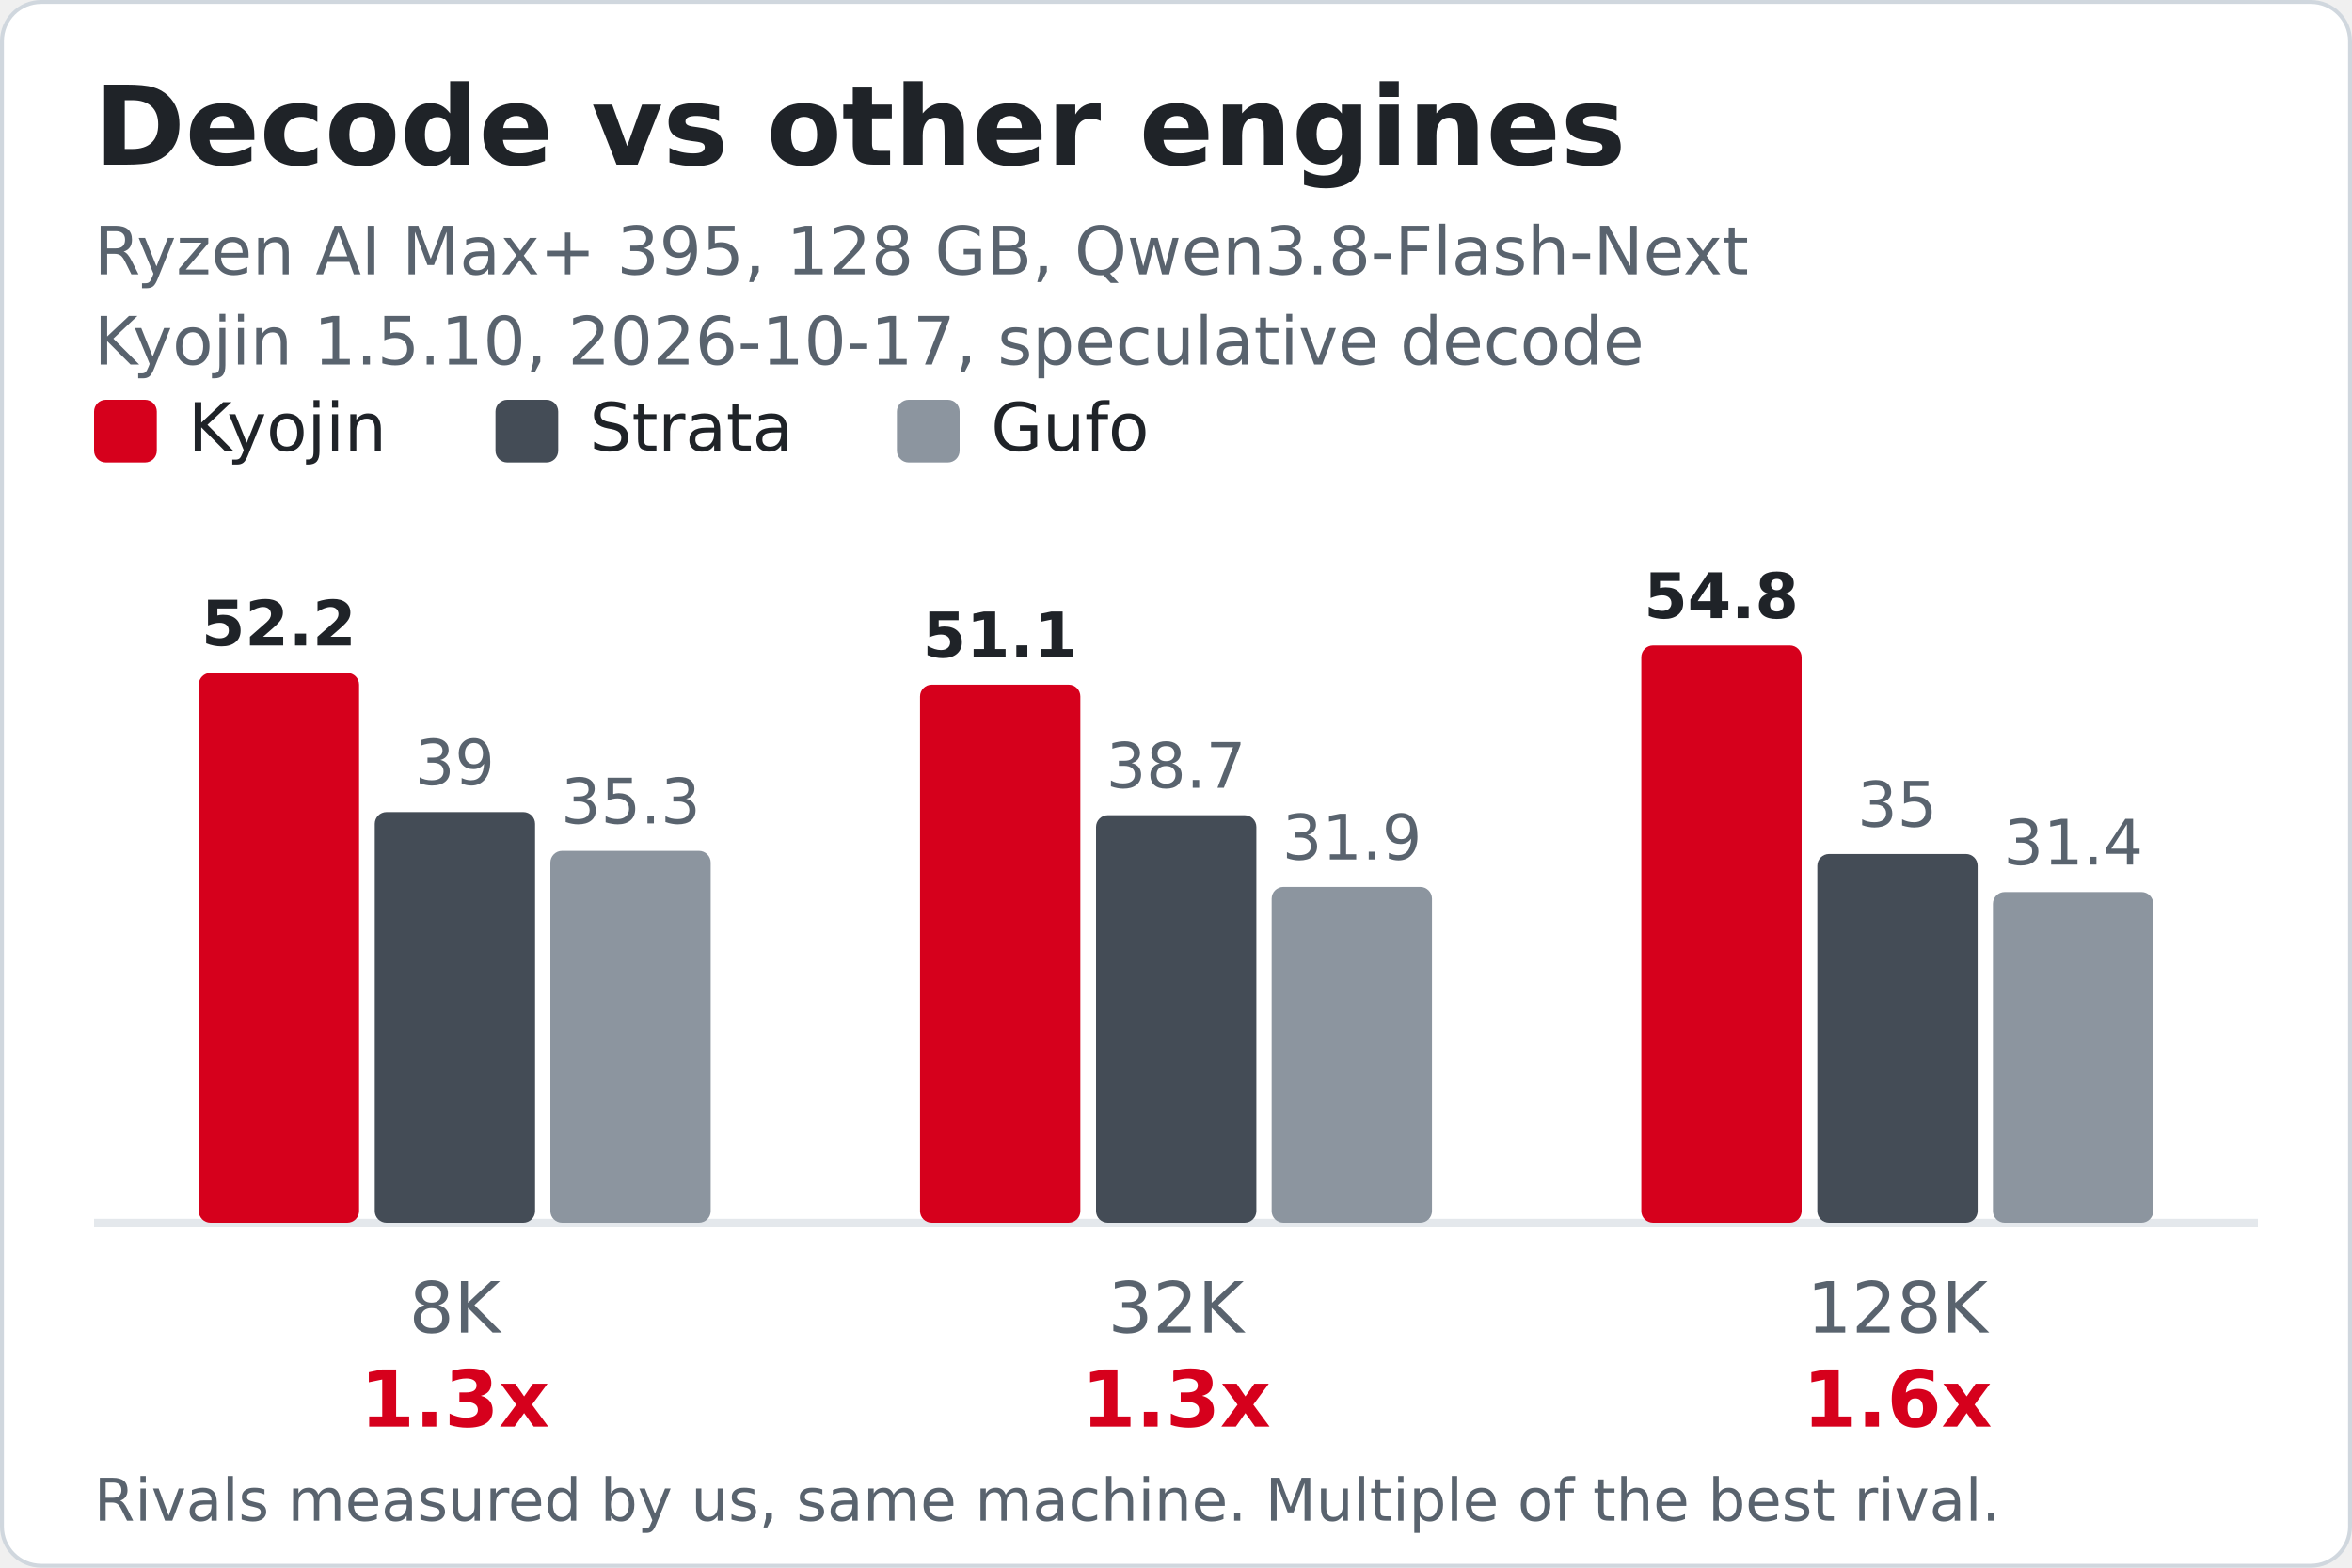
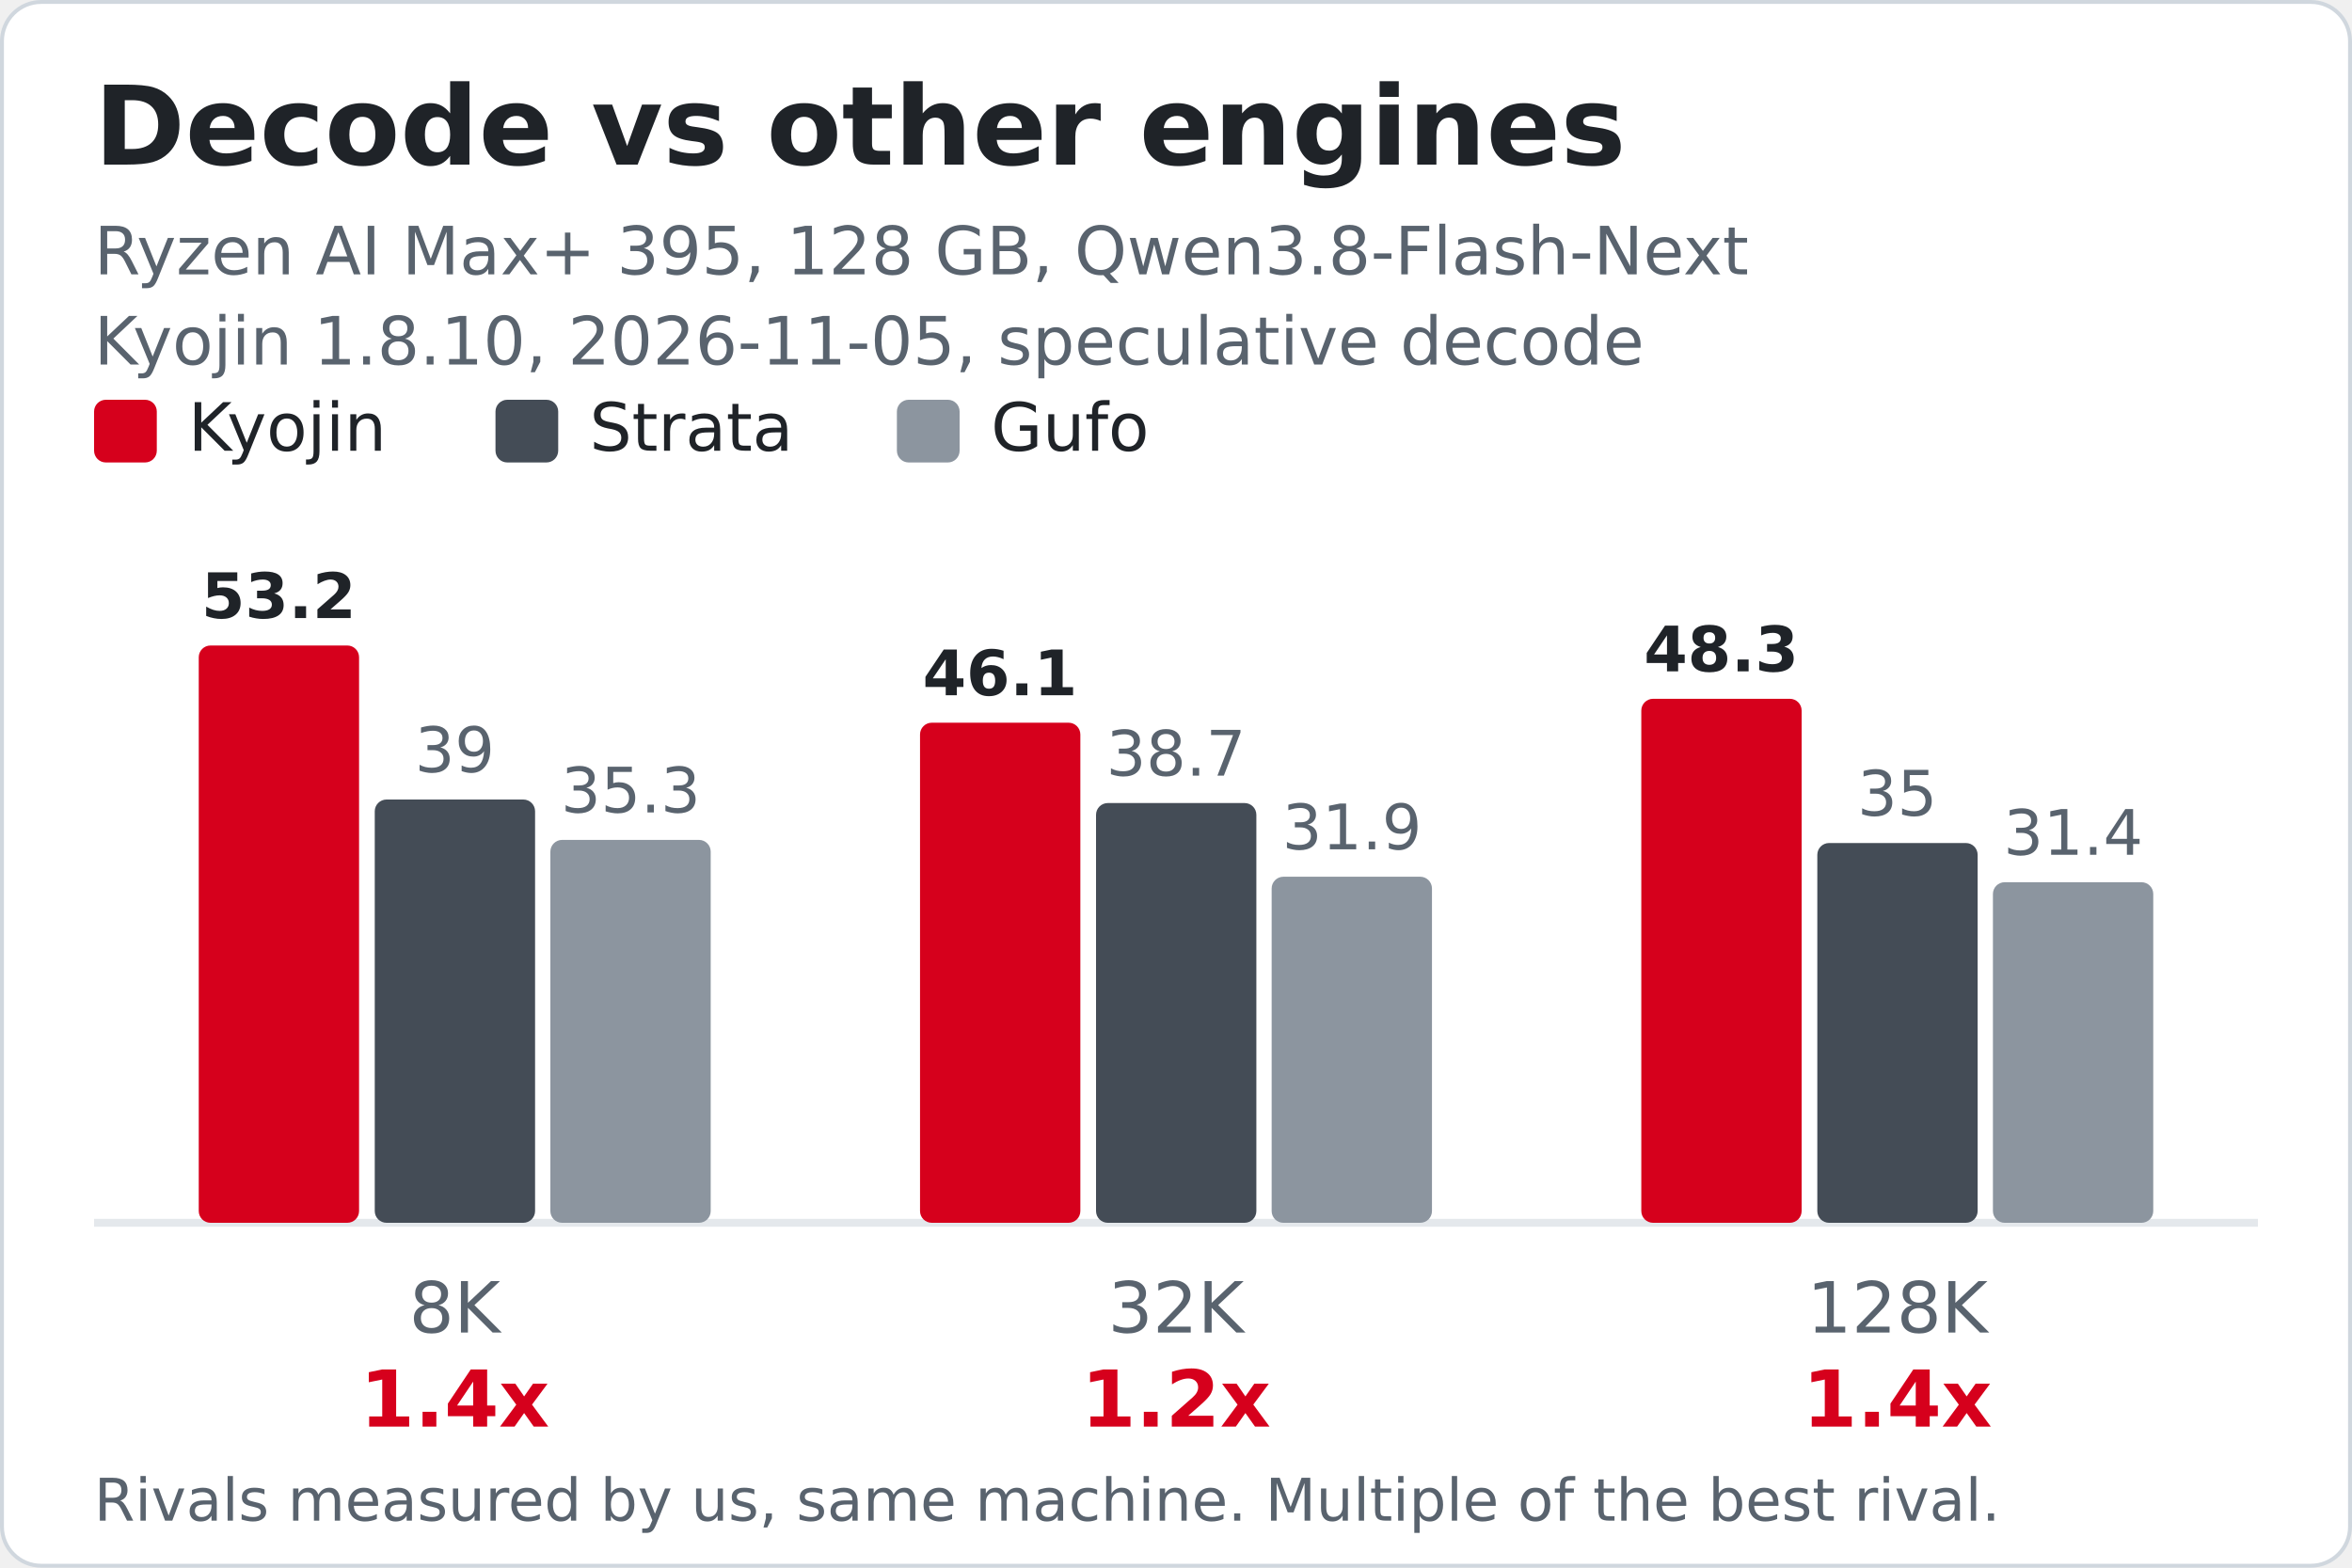
<svg xmlns="http://www.w3.org/2000/svg" width="600" height="400" viewBox="0 0 600 400" font-family="-apple-system,'Segoe UI','Ubuntu Sans','DejaVu Sans',Helvetica,Arial,sans-serif">
  <rect x="0.5" y="0.5" width="599" height="399" rx="10" fill="#FFFFFF" stroke="#D0D7DE" />
  <text x="24.0" y="42.0" fill="#1F2328" font-size="28" text-anchor="start" font-weight="700">Decode vs other engines</text>
  <text x="24.0" y="70.0" fill="#59636E" font-size="17" text-anchor="start" font-weight="400">Ryzen AI Max+ 395, 128 GB, Qwen3.8-Flash-Next</text>
-   <text x="24.0" y="93.0" fill="#59636E" font-size="17" text-anchor="start" font-weight="400">Kyojin 1.5.10, 2026-10-17, speculative decode</text>
+   <text x="24.0" y="93.0" fill="#59636E" font-size="17" text-anchor="start" font-weight="400">Kyojin 1.8.10, 2026-11-05, speculative decode</text>
  <line x1="24" x2="576" y1="312" y2="312" stroke="#E4E8EC" stroke-width="2" />
  <rect x="24" y="102" width="16" height="16" rx="3" fill="#D6001C" />
  <text x="48.0" y="115.0" fill="#1F2328" font-size="17" text-anchor="start" font-weight="400">Kyojin</text>
  <rect x="126.4" y="102" width="16" height="16" rx="3" fill="#444C56" />
  <text x="150.4" y="115.0" fill="#1F2328" font-size="17" text-anchor="start" font-weight="400">Strata</text>
  <rect x="228.8" y="102" width="16" height="16" rx="3" fill="#8C959F" />
  <text x="252.8" y="115.0" fill="#1F2328" font-size="17" text-anchor="start" font-weight="400">Gufo</text>
-   <rect x="50.7" y="171.7" width="40.9" height="140.3" rx="3" fill="#D6001C" />
-   <text x="71.1" y="164.7" fill="#1F2328" font-size="16" text-anchor="middle" font-weight="700">52.2</text>
-   <rect x="95.6" y="207.2" width="40.9" height="104.8" rx="3" fill="#444C56" />
-   <text x="116.0" y="200.2" fill="#59636E" font-size="16" text-anchor="middle" font-weight="400">39</text>
-   <rect x="140.4" y="217.1" width="40.9" height="94.9" rx="3" fill="#8C959F" />
-   <text x="160.9" y="210.1" fill="#59636E" font-size="16" text-anchor="middle" font-weight="400">35.3</text>
+   <rect x="50.7" y="164.7" width="40.9" height="147.3" rx="3" fill="#D6001C" />
+   <text x="71.1" y="157.7" fill="#1F2328" font-size="16" text-anchor="middle" font-weight="700">53.2</text>
+   <rect x="95.6" y="204.0" width="40.9" height="108.0" rx="3" fill="#444C56" />
+   <text x="116.0" y="197.0" fill="#59636E" font-size="16" text-anchor="middle" font-weight="400">39</text>
+   <rect x="140.4" y="214.3" width="40.9" height="97.7" rx="3" fill="#8C959F" />
+   <text x="160.9" y="207.3" fill="#59636E" font-size="16" text-anchor="middle" font-weight="400">35.3</text>
  <text x="116.0" y="340.0" fill="#59636E" font-size="18" text-anchor="middle" font-weight="400">8K</text>
-   <text x="116.0" y="364.0" fill="#D6001C" font-size="20" text-anchor="middle" font-weight="700">1.3x</text>
-   <rect x="234.7" y="174.7" width="40.9" height="137.3" rx="3" fill="#D6001C" />
-   <text x="255.1" y="167.7" fill="#1F2328" font-size="16" text-anchor="middle" font-weight="700">51.1</text>
-   <rect x="279.6" y="208.0" width="40.9" height="104.0" rx="3" fill="#444C56" />
-   <text x="300.0" y="201.0" fill="#59636E" font-size="16" text-anchor="middle" font-weight="400">38.7</text>
-   <rect x="324.4" y="226.3" width="40.9" height="85.7" rx="3" fill="#8C959F" />
-   <text x="344.9" y="219.3" fill="#59636E" font-size="16" text-anchor="middle" font-weight="400">31.9</text>
+   <text x="116.0" y="364.0" fill="#D6001C" font-size="20" text-anchor="middle" font-weight="700">1.4x</text>
+   <rect x="234.7" y="184.4" width="40.9" height="127.6" rx="3" fill="#D6001C" />
+   <text x="255.1" y="177.4" fill="#1F2328" font-size="16" text-anchor="middle" font-weight="700">46.1</text>
+   <rect x="279.6" y="204.9" width="40.9" height="107.1" rx="3" fill="#444C56" />
+   <text x="300.0" y="197.9" fill="#59636E" font-size="16" text-anchor="middle" font-weight="400">38.7</text>
+   <rect x="324.4" y="223.7" width="40.9" height="88.3" rx="3" fill="#8C959F" />
+   <text x="344.9" y="216.7" fill="#59636E" font-size="16" text-anchor="middle" font-weight="400">31.9</text>
  <text x="300.0" y="340.0" fill="#59636E" font-size="18" text-anchor="middle" font-weight="400">32K</text>
-   <text x="300.0" y="364.0" fill="#D6001C" font-size="20" text-anchor="middle" font-weight="700">1.3x</text>
-   <rect x="418.7" y="164.7" width="40.9" height="147.3" rx="3" fill="#D6001C" />
-   <text x="439.1" y="157.7" fill="#1F2328" font-size="16" text-anchor="middle" font-weight="700">54.8</text>
-   <rect x="463.6" y="217.9" width="40.9" height="94.1" rx="3" fill="#444C56" />
-   <text x="484.0" y="210.9" fill="#59636E" font-size="16" text-anchor="middle" font-weight="400">35</text>
-   <rect x="508.4" y="227.6" width="40.9" height="84.4" rx="3" fill="#8C959F" />
-   <text x="528.9" y="220.6" fill="#59636E" font-size="16" text-anchor="middle" font-weight="400">31.4</text>
+   <text x="300.0" y="364.0" fill="#D6001C" font-size="20" text-anchor="middle" font-weight="700">1.2x</text>
+   <rect x="418.7" y="178.3" width="40.9" height="133.7" rx="3" fill="#D6001C" />
+   <text x="439.1" y="171.3" fill="#1F2328" font-size="16" text-anchor="middle" font-weight="700">48.3</text>
+   <rect x="463.6" y="215.1" width="40.9" height="96.9" rx="3" fill="#444C56" />
+   <text x="484.0" y="208.1" fill="#59636E" font-size="16" text-anchor="middle" font-weight="400">35</text>
+   <rect x="508.4" y="225.1" width="40.9" height="86.9" rx="3" fill="#8C959F" />
+   <text x="528.9" y="218.1" fill="#59636E" font-size="16" text-anchor="middle" font-weight="400">31.4</text>
  <text x="484.0" y="340.0" fill="#59636E" font-size="18" text-anchor="middle" font-weight="400">128K</text>
-   <text x="484.0" y="364.0" fill="#D6001C" font-size="20" text-anchor="middle" font-weight="700">1.6x</text>
+   <text x="484.0" y="364.0" fill="#D6001C" font-size="20" text-anchor="middle" font-weight="700">1.4x</text>
  <text x="24.0" y="388.0" fill="#59636E" font-size="15" text-anchor="start" font-weight="400">Rivals measured by us, same machine. Multiple of the best rival.</text>
</svg>
